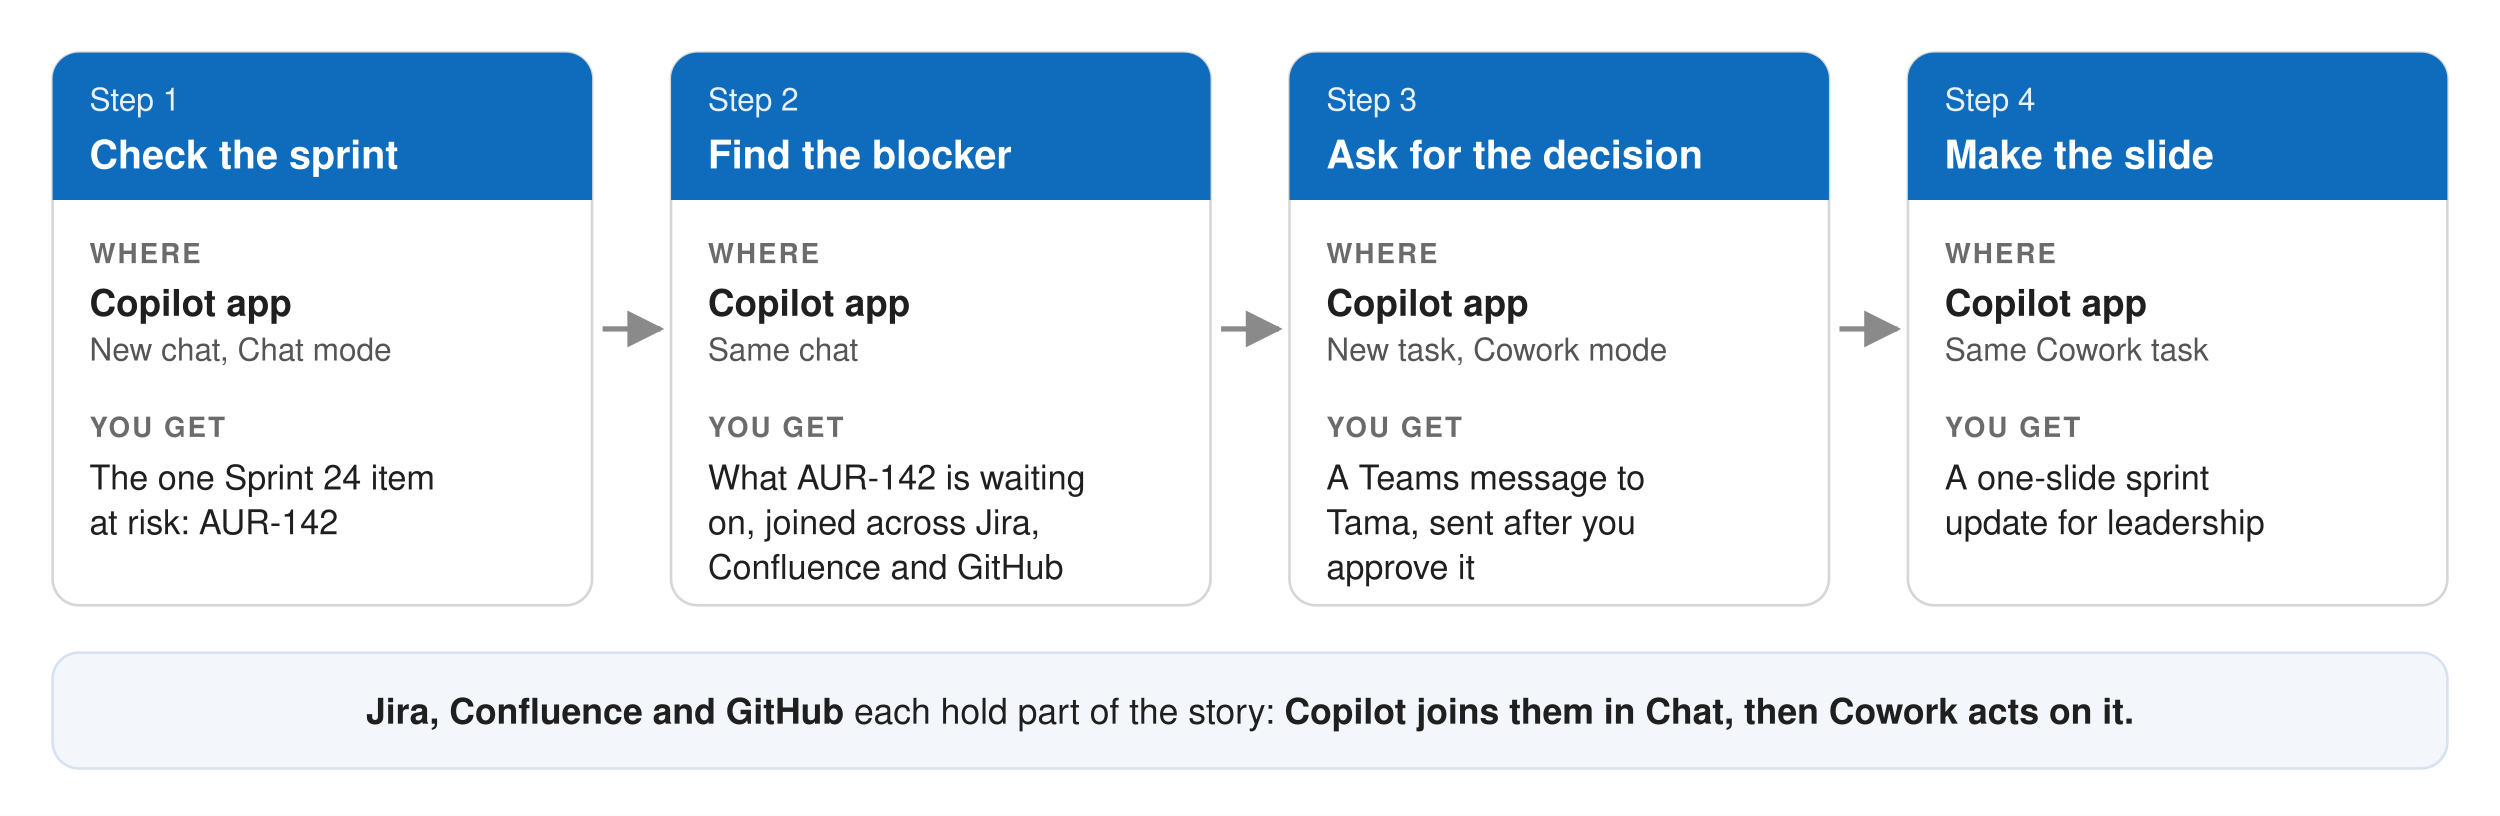
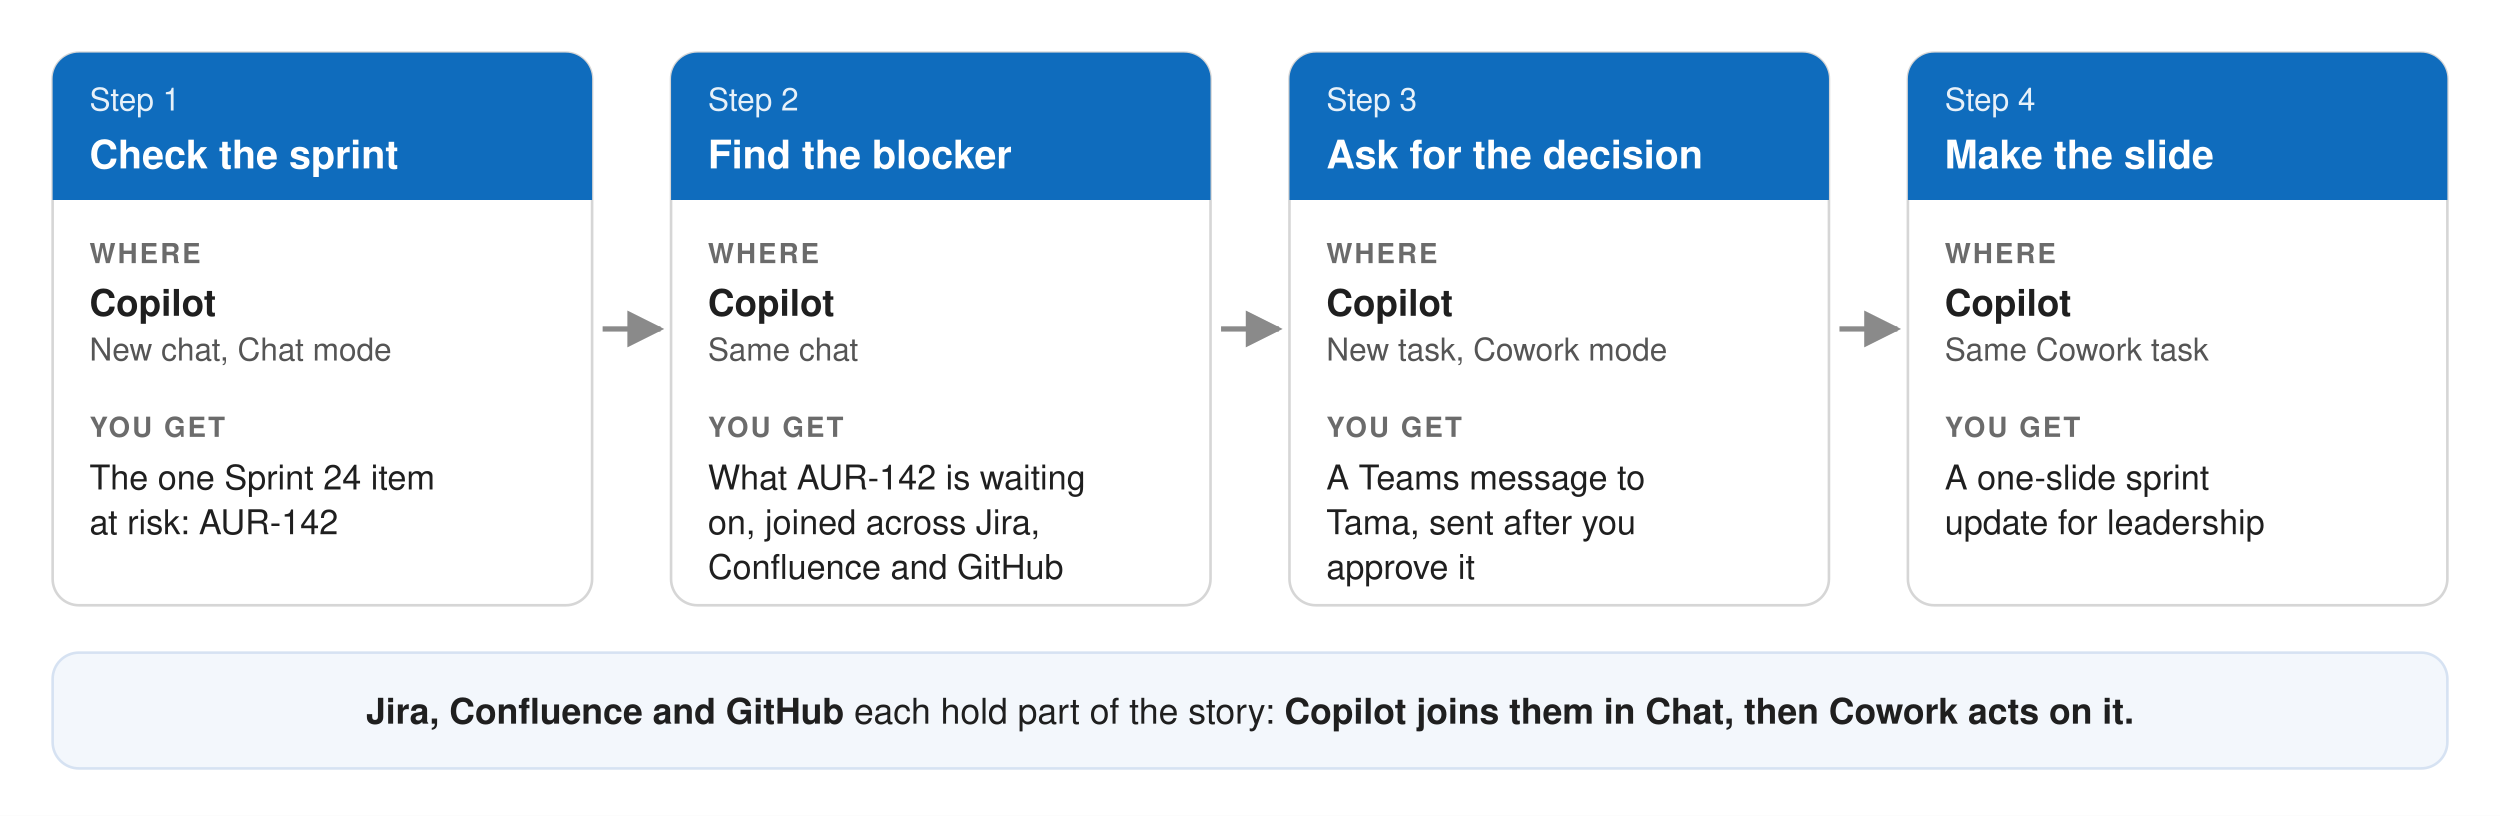
<svg xmlns="http://www.w3.org/2000/svg" viewBox="0 0 950 310" width="950" height="310" font-family="Segoe UI, Helvetica, Arial, sans-serif">
  <defs>
    <marker id="arrow" viewBox="0 0 10 10" refX="9" refY="5" markerWidth="7" markerHeight="7" orient="auto">
      <path d="M0,0 L10,5 L0,10 z" fill="#8A8A8A" />
    </marker>
    <style>
      .label { font-size: 10.5px; font-weight: 700; fill: #6B6B6B; letter-spacing: 0.8px; }
      .where { font-size: 14px; font-weight: 600; fill: #1F1F1F; }
      .hint { font-size: 12px; fill: #555555; }
      .get { font-size: 13px; fill: #1F1F1F; }
      .step { font-size: 12px; fill: #FFFFFF; fill-opacity: 0.9; }
      .title { font-size: 15px; font-weight: 700; fill: #FFFFFF; }
    </style>
  </defs>
  <rect x="0" y="0" width="950" height="310" fill="#FFFFFF" />
  <rect x="20" y="20" width="205" height="210" rx="10" fill="#FFFFFF" stroke="#D6D6D6" />
  <path d="M20,76 V30 a10,10 0 0 1 10,-10 H215 a10,10 0 0 1 10,10 V76 z" fill="#0F6CBD" />
  <text x="34" y="42" class="step">Step 1</text>
  <text x="34" y="64" class="title">Check the sprint</text>
  <text x="34" y="100" class="label">WHERE</text>
-   <text x="34" y="120" class="where">Copilot app</text>
+   <text x="34" y="120" class="where">Copilot</text>
  <text x="34" y="137" class="hint">New chat, Chat mode</text>
  <text x="34" y="166" class="label">YOU GET</text>
  <text x="34" y="186" class="get">The one Sprint 24 item</text>
  <text x="34" y="203" class="get">at risk: AUR-142</text>
  <line x1="229" y1="125" x2="251" y2="125" stroke="#8A8A8A" stroke-width="2" marker-end="url(#arrow)" />
  <rect x="255" y="20" width="205" height="210" rx="10" fill="#FFFFFF" stroke="#D6D6D6" />
  <path d="M255,76 V30 a10,10 0 0 1 10,-10 H450 a10,10 0 0 1 10,10 V76 z" fill="#0F6CBD" />
  <text x="269" y="42" class="step">Step 2</text>
  <text x="269" y="64" class="title">Find the blocker</text>
  <text x="269" y="100" class="label">WHERE</text>
-   <text x="269" y="120" class="where">Copilot app</text>
+   <text x="269" y="120" class="where">Copilot</text>
  <text x="269" y="137" class="hint">Same chat</text>
  <text x="269" y="166" class="label">YOU GET</text>
  <text x="269" y="186" class="get">What AUR-142 is waiting</text>
  <text x="269" y="203" class="get">on, joined across Jira,</text>
  <text x="269" y="220" class="get">Confluence and GitHub</text>
  <line x1="464" y1="125" x2="486" y2="125" stroke="#8A8A8A" stroke-width="2" marker-end="url(#arrow)" />
  <rect x="490" y="20" width="205" height="210" rx="10" fill="#FFFFFF" stroke="#D6D6D6" />
  <path d="M490,76 V30 a10,10 0 0 1 10,-10 H685 a10,10 0 0 1 10,10 V76 z" fill="#0F6CBD" />
  <text x="504" y="42" class="step">Step 3</text>
  <text x="504" y="64" class="title">Ask for the decision</text>
  <text x="504" y="100" class="label">WHERE</text>
-   <text x="504" y="120" class="where">Copilot app</text>
+   <text x="504" y="120" class="where">Copilot</text>
  <text x="504" y="137" class="hint">New task, Cowork mode</text>
  <text x="504" y="166" class="label">YOU GET</text>
  <text x="504" y="186" class="get">A Teams message to</text>
  <text x="504" y="203" class="get">Tama, sent after you</text>
  <text x="504" y="220" class="get">approve it</text>
  <line x1="699" y1="125" x2="721" y2="125" stroke="#8A8A8A" stroke-width="2" marker-end="url(#arrow)" />
  <rect x="725" y="20" width="205" height="210" rx="10" fill="#FFFFFF" stroke="#D6D6D6" />
  <path d="M725,76 V30 a10,10 0 0 1 10,-10 H920 a10,10 0 0 1 10,10 V76 z" fill="#0F6CBD" />
  <text x="739" y="42" class="step">Step 4</text>
  <text x="739" y="64" class="title">Make the slide</text>
  <text x="739" y="100" class="label">WHERE</text>
-   <text x="739" y="120" class="where">Copilot app</text>
+   <text x="739" y="120" class="where">Copilot</text>
  <text x="739" y="137" class="hint">Same Cowork task</text>
  <text x="739" y="166" class="label">YOU GET</text>
  <text x="739" y="186" class="get">A one-slide sprint</text>
  <text x="739" y="203" class="get">update for leadership</text>
  <rect x="20" y="248" width="910" height="44" rx="10" fill="#F3F7FC" stroke="#D6E2F2" />
  <text x="475" y="275" text-anchor="middle" font-size="13.5" fill="#1F1F1F">
    <tspan font-weight="700">Jira, Confluence and GitHub</tspan> each hold part of the story: <tspan font-weight="700">Copilot joins them in Chat, then Cowork acts on it.</tspan>
  </text>
</svg>
